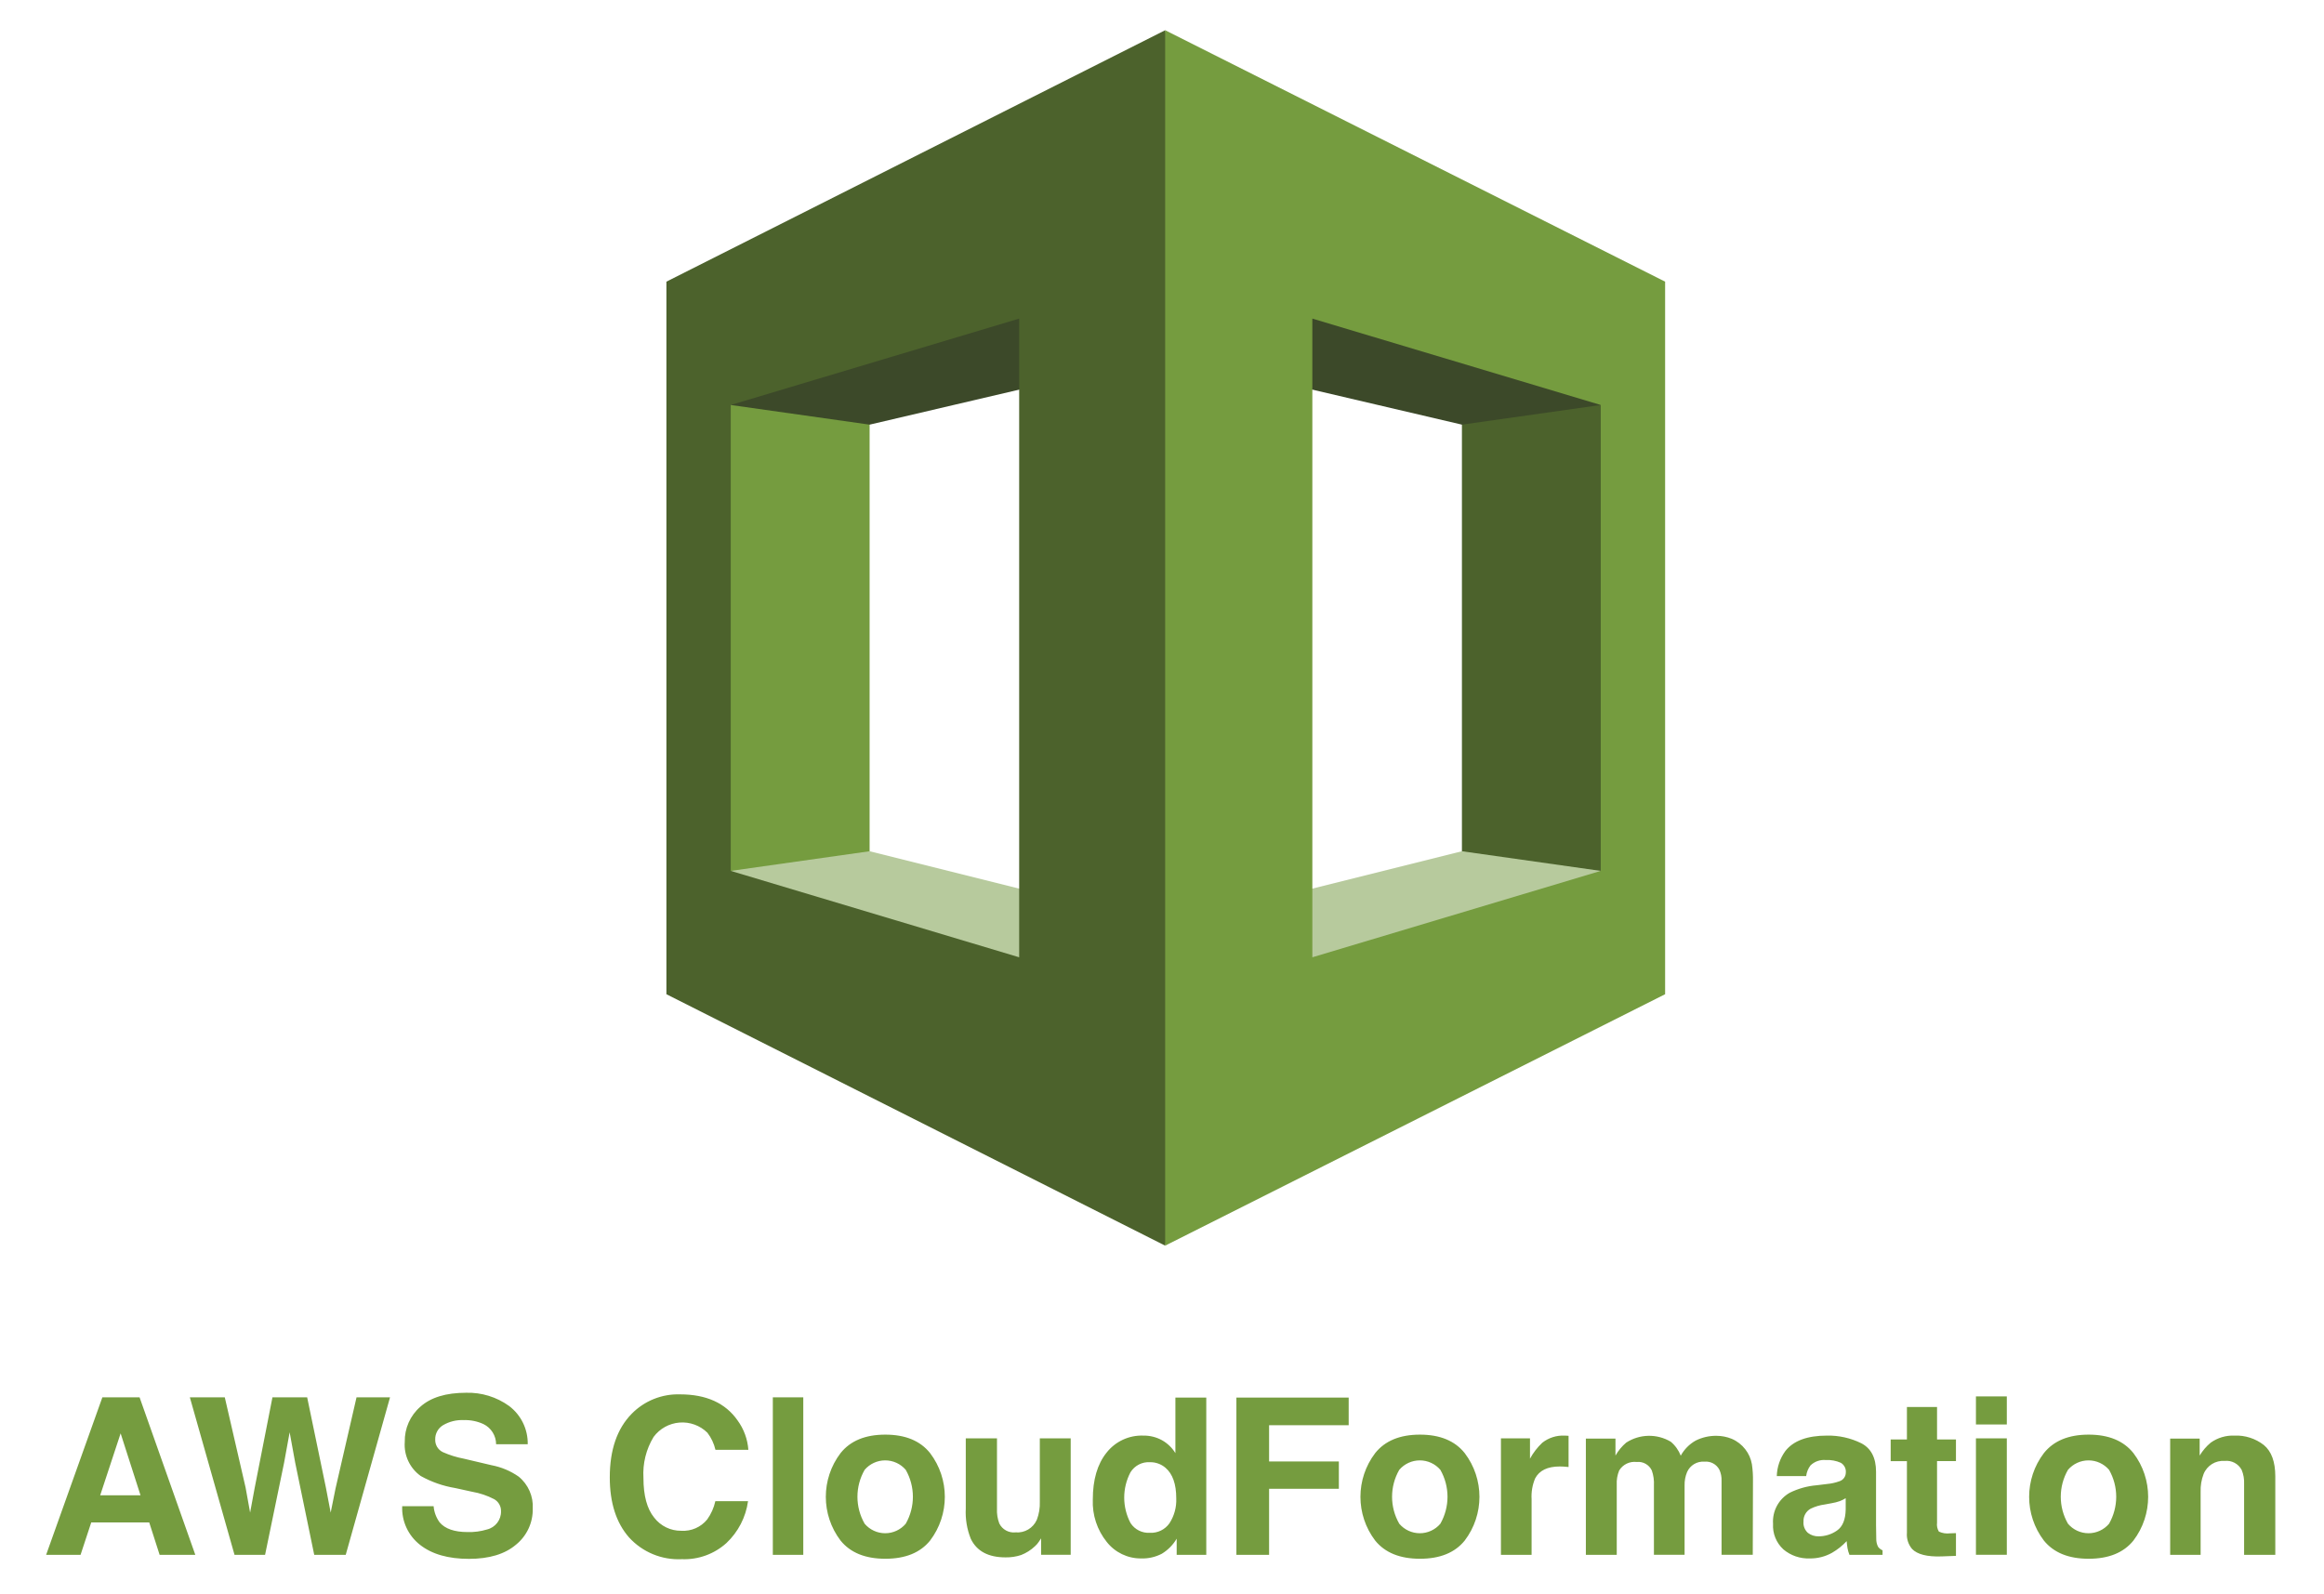
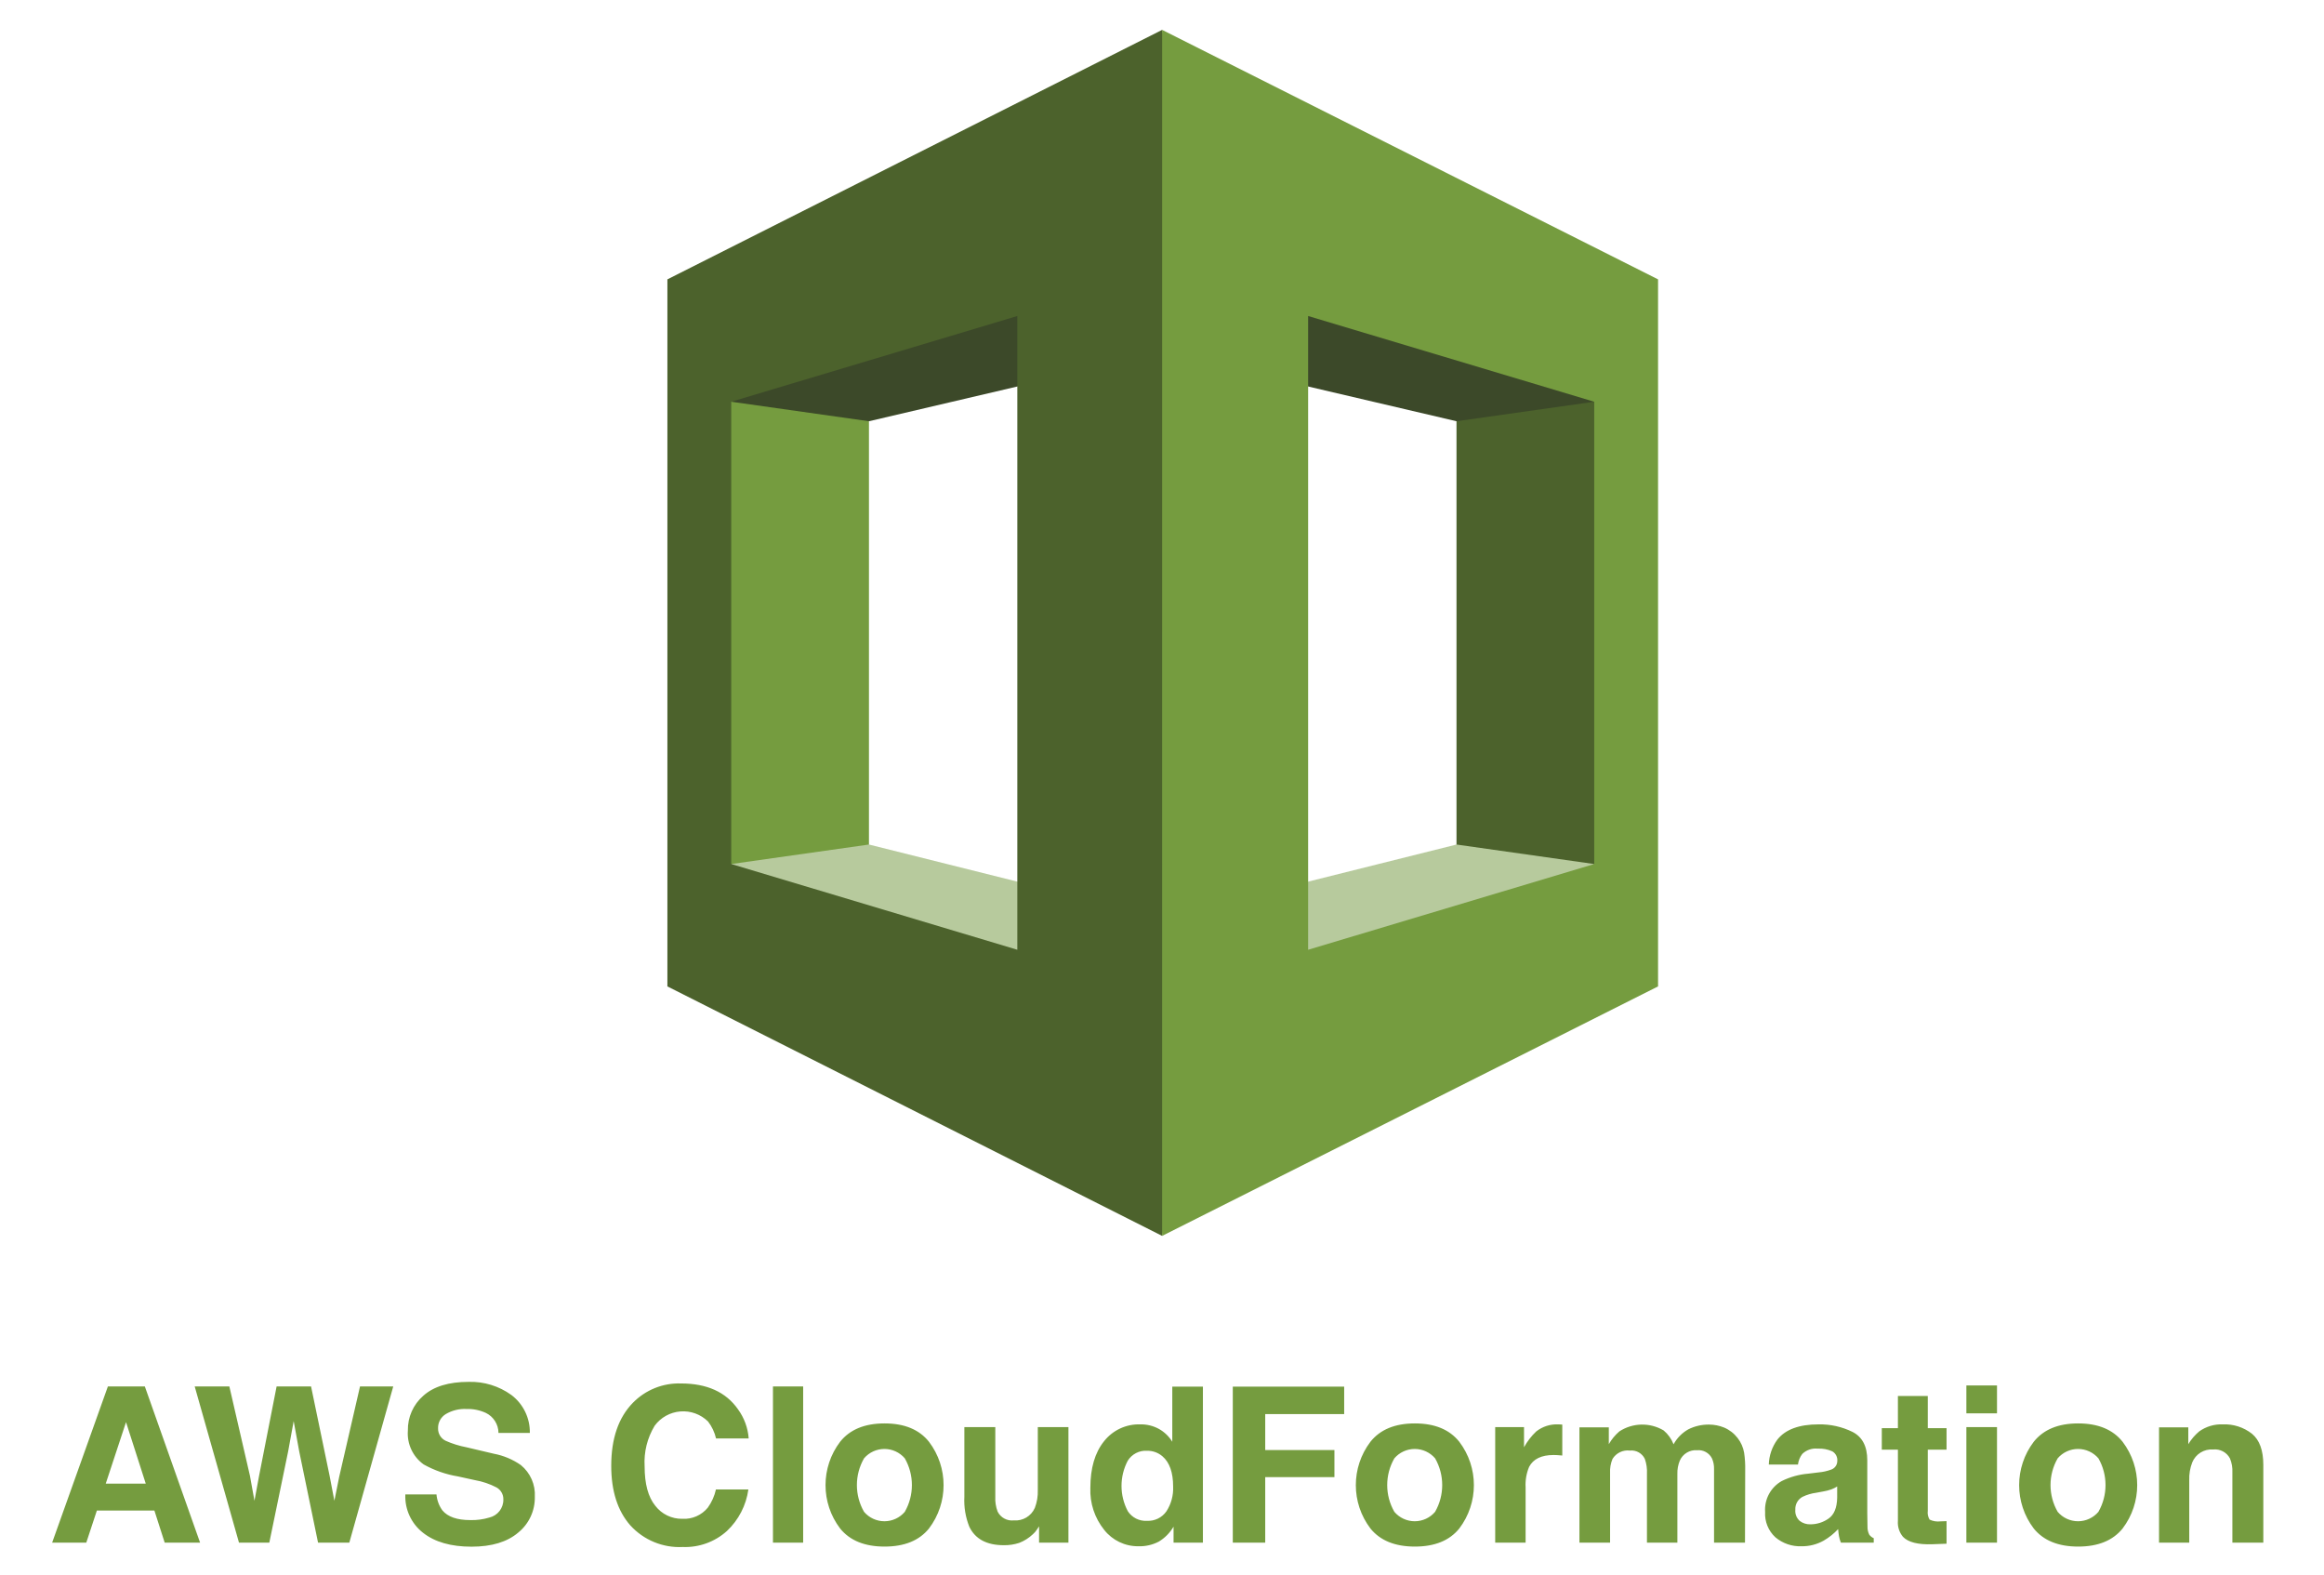
- <svg xmlns="http://www.w3.org/2000/svg" viewBox="21.62 -1.06 383.76 263.12">
+ <svg xmlns="http://www.w3.org/2000/svg" viewBox="20.56 -1.04 386.88 262.08">
  <defs>
    <style>.cls-1{fill:#759c3f}.cls-2{fill:#b7ca9d}.cls-3{fill:#4c622c}.cls-4{fill:#3c4929}</style>
  </defs>
  <path d="M165.218 160.387l-27.946-6.888V56.97l27.946-5.412v108.829z" class="cls-1" />
  <path d="M142.291 142.774l72.52 53.726v-44.575l-49.593-12.398-22.927 3.247z" class="cls-2" />
  <path d="M263.026 151.925l27.453 1.574.787-91.018-28.24-8.955v98.399z" class="cls-3" />
  <path d="M214.811 57.462l-49.593 11.611-22.927-3.247 72.52-52.348v43.984z" class="cls-4" />
  <path d="M285.953 142.774l-72.52 50.478v-41.327l49.593-12.398 22.927 3.247z" class="cls-2" />
  <path d="M213.433 57.462l49.593 11.611 22.927-3.247-71.831-54.513-.689 46.149z" class="cls-4" />
  <path d="M189.915 157.042l-47.625-14.268V65.826l47.625-14.268zM214.023 3.933l-82.36 41.525v117.684l82.36 41.525 20.959-98.99z" class="cls-3" />
  <path d="M238.327 51.558l47.625 14.268v76.948l-47.625 14.268V51.558zm-24.304 153.109l82.556-41.525V45.458L214.024 3.933zM38.522 229.722h6.148l9.2 26.005h-5.892l-1.716-5.346h-9.576l-1.763 5.346h-5.684zm-.358 16.177h6.66l-3.285-10.232zm20.576-16.177l3.433 14.891.748 4.145.75-4.06 2.937-14.976h5.734l3.09 14.89.792 4.146.802-3.986 3.467-15.05h5.532l-7.315 26.005h-5.203l-3.14-15.208-.918-5.028-.917 5.028-3.14 15.208h-5.047l-7.374-26.005zM93.222 247.7a5.268 5.268 0 0 0 .99 2.663q1.351 1.606 4.63 1.606a9.96 9.96 0 0 0 3.188-.424 3.025 3.025 0 0 0 2.324-3.017 2.222 2.222 0 0 0-1.139-1.993 12.355 12.355 0 0 0-3.61-1.218l-2.815-.617a17.545 17.545 0 0 1-5.703-1.993 6.341 6.341 0 0 1-2.629-5.628 7.474 7.474 0 0 1 2.572-5.805q2.571-2.311 7.554-2.311a11.581 11.581 0 0 1 7.1 2.18 7.745 7.745 0 0 1 3.08 6.324h-5.222a3.72 3.72 0 0 0-2.098-3.334 7.182 7.182 0 0 0-3.237-.654 6.164 6.164 0 0 0-3.437.847 2.68 2.68 0 0 0-1.284 2.364 2.23 2.23 0 0 0 1.266 2.082 15.768 15.768 0 0 0 3.455 1.077l4.564 1.076a11.607 11.607 0 0 1 4.497 1.887 6.362 6.362 0 0 1 2.325 5.311 7.462 7.462 0 0 1-2.755 5.919q-2.755 2.355-7.783 2.354-5.136 0-8.078-2.319a7.677 7.677 0 0 1-2.942-6.378zm32.705-15.262a10.705 10.705 0 0 1 7.993-3.21q6.493 0 9.496 4.304a9.388 9.388 0 0 1 1.78 4.852h-5.434a7.402 7.402 0 0 0-1.331-2.822 5.9 5.9 0 0 0-8.884.697 11.677 11.677 0 0 0-1.676 6.765q0 4.376 1.769 6.554a5.542 5.542 0 0 0 4.495 2.179 5.092 5.092 0 0 0 4.263-1.87 8.209 8.209 0 0 0 1.346-3.017h5.399a11.716 11.716 0 0 1-3.57 6.916 10.39 10.39 0 0 1-7.356 2.664 11.04 11.04 0 0 1-8.727-3.6q-3.176-3.615-3.177-9.914 0-6.809 3.614-10.498zm28.337 23.289h-5.028v-26.005h5.028zm20.941-2.353q-2.434 3.006-7.392 3.005-4.958 0-7.392-3.005a11.931 11.931 0 0 1 0-14.445q2.434-3.05 7.392-3.05 4.957 0 7.392 3.05a11.931 11.931 0 0 1 0 14.445zm-4.022-2.78a8.975 8.975 0 0 0 0-8.904 4.468 4.468 0 0 0-6.784 0 8.92 8.92 0 0 0 0 8.905 4.452 4.452 0 0 0 6.784 0zm15.067-14.098v11.592a6.087 6.087 0 0 0 .386 2.47 2.67 2.67 0 0 0 2.685 1.463 3.507 3.507 0 0 0 3.511-2.082 7.556 7.556 0 0 0 .492-2.981v-10.462h5.099v19.23h-4.888v-2.716a9.824 9.824 0 0 0-.351.53 3.545 3.545 0 0 1-.668.775 6.998 6.998 0 0 1-2.279 1.447 7.748 7.748 0 0 1-2.577.388q-4.258 0-5.735-3.07a11.764 11.764 0 0 1-.827-4.992v-11.592zm27.257.31a6.102 6.102 0 0 1 2.205 2.125v-9.174h5.099v25.97h-4.887v-2.665a7.091 7.091 0 0 1-2.452 2.488 6.887 6.887 0 0 1-3.423.776 7.143 7.143 0 0 1-5.672-2.725 10.465 10.465 0 0 1-2.303-6.996q0-4.921 2.268-7.745a7.374 7.374 0 0 1 6.06-2.822 6.206 6.206 0 0 1 3.105.768zm1.234 13.699a7.014 7.014 0 0 0 1.112-4.111q0-3.528-1.782-5.046a3.837 3.837 0 0 0-2.54-.917 3.533 3.533 0 0 0-3.238 1.667 8.99 8.99 0 0 0 .018 8.398 3.552 3.552 0 0 0 3.184 1.596 3.71 3.71 0 0 0 3.246-1.587zm11.044-20.748h18.542v4.57h-13.143v5.98h11.52v4.516h-11.52v10.904h-5.399zm37.701 23.617q-2.434 3.006-7.391 3.005-4.959 0-7.393-3.005a11.931 11.931 0 0 1 0-14.445q2.435-3.05 7.393-3.05 4.957 0 7.391 3.05a11.931 11.931 0 0 1 0 14.445zm-4.022-2.78a8.972 8.972 0 0 0 0-8.904 4.468 4.468 0 0 0-6.783 0 8.92 8.92 0 0 0 0 8.905 4.451 4.451 0 0 0 6.783 0zm20.738-14.547c.066.006.21.015.433.026v5.152q-.476-.053-.847-.07t-.6-.018q-3.035 0-4.075 1.975a7.678 7.678 0 0 0-.583 3.423v9.192h-5.062v-19.23h4.798v3.352a10.638 10.638 0 0 1 2.029-2.63 5.522 5.522 0 0 1 3.67-1.18q.14 0 .237.008zm27.373.52a5.583 5.583 0 0 1 2.24 1.729 5.522 5.522 0 0 1 1.094 2.47 17.012 17.012 0 0 1 .177 2.84l-.035 12.12h-5.152v-12.244a4.016 4.016 0 0 0-.353-1.798 2.506 2.506 0 0 0-2.47-1.341 2.89 2.89 0 0 0-2.875 1.728 5.415 5.415 0 0 0-.406 2.205v11.45h-5.064v-11.45a6.429 6.429 0 0 0-.352-2.487 2.464 2.464 0 0 0-2.487-1.393 2.97 2.97 0 0 0-2.894 1.393 5.37 5.37 0 0 0-.406 2.364v11.574h-5.099v-19.195h4.888v2.805a8.09 8.09 0 0 1 1.764-2.135 6.984 6.984 0 0 1 7.357-.159 5.665 5.665 0 0 1 1.658 2.311 6.389 6.389 0 0 1 2.452-2.487 7.48 7.48 0 0 1 3.458-.794 6.697 6.697 0 0 1 2.505.494zm15.749 7.463a7.965 7.965 0 0 0 2.008-.441 1.512 1.512 0 0 0 1.085-1.429 1.691 1.691 0 0 0-.832-1.633 5.26 5.26 0 0 0-2.441-.449 3.203 3.203 0 0 0-2.557.882 3.634 3.634 0 0 0-.716 1.765h-4.851a7.358 7.358 0 0 1 1.418-4.147q2-2.54 6.875-2.54a12.256 12.256 0 0 1 5.633 1.252q2.464 1.254 2.463 4.729v8.821q0 .917.035 2.223a2.8 2.8 0 0 0 .3 1.34 1.802 1.802 0 0 0 .741.582v.742h-5.468a5.552 5.552 0 0 1-.318-1.094q-.09-.511-.141-1.164a10.421 10.421 0 0 1-2.413 1.923 7.299 7.299 0 0 1-3.692.934 6.372 6.372 0 0 1-4.339-1.49 5.302 5.302 0 0 1-1.712-4.226 5.474 5.474 0 0 1 2.755-5.133 12.302 12.302 0 0 1 4.444-1.236zm3.074 2.346a5.491 5.491 0 0 1-.974.485 8.249 8.249 0 0 1-1.35.344l-1.144.212a7.53 7.53 0 0 0-2.312.688 2.295 2.295 0 0 0-1.187 2.135 2.23 2.23 0 0 0 .725 1.862 2.758 2.758 0 0 0 1.764.573 5.259 5.259 0 0 0 3.037-.953q1.389-.952 1.441-3.476zm7.428-6.122v-3.581h2.682v-5.363h4.975v5.363h3.122v3.58h-3.122v10.163a2.29 2.29 0 0 0 .3 1.474 3.31 3.31 0 0 0 1.835.29 14.211 14.211 0 0 0 .988-.035v3.758l-2.381.088q-3.564.123-4.87-1.235a3.672 3.672 0 0 1-.847-2.664v-11.838zm19.178-6.051h-5.099v-4.64h5.099zm-5.099 2.293h5.099v19.23h-5.099zm26.005 16.878q-2.435 3.006-7.392 3.005-4.959 0-7.393-3.005a11.931 11.931 0 0 1 0-14.445q2.435-3.05 7.393-3.05 4.957 0 7.391 3.05a11.931 11.931 0 0 1 0 14.445zm-4.023-2.78a8.972 8.972 0 0 0 0-8.904 4.468 4.468 0 0 0-6.783 0 8.92 8.92 0 0 0 0 8.905 4.451 4.451 0 0 0 6.783 0zM395.45 237.6q1.888 1.56 1.888 5.177v12.95h-5.151v-11.698a5.371 5.371 0 0 0-.403-2.328 2.83 2.83 0 0 0-2.802-1.482 3.473 3.473 0 0 0-3.485 2.17 7.5 7.5 0 0 0-.49 2.928v10.41h-5.028v-19.195h4.869v2.805a8.507 8.507 0 0 1 1.827-2.135 6.328 6.328 0 0 1 3.918-1.164 7.373 7.373 0 0 1 4.857 1.562z" class="cls-1" />
</svg>
